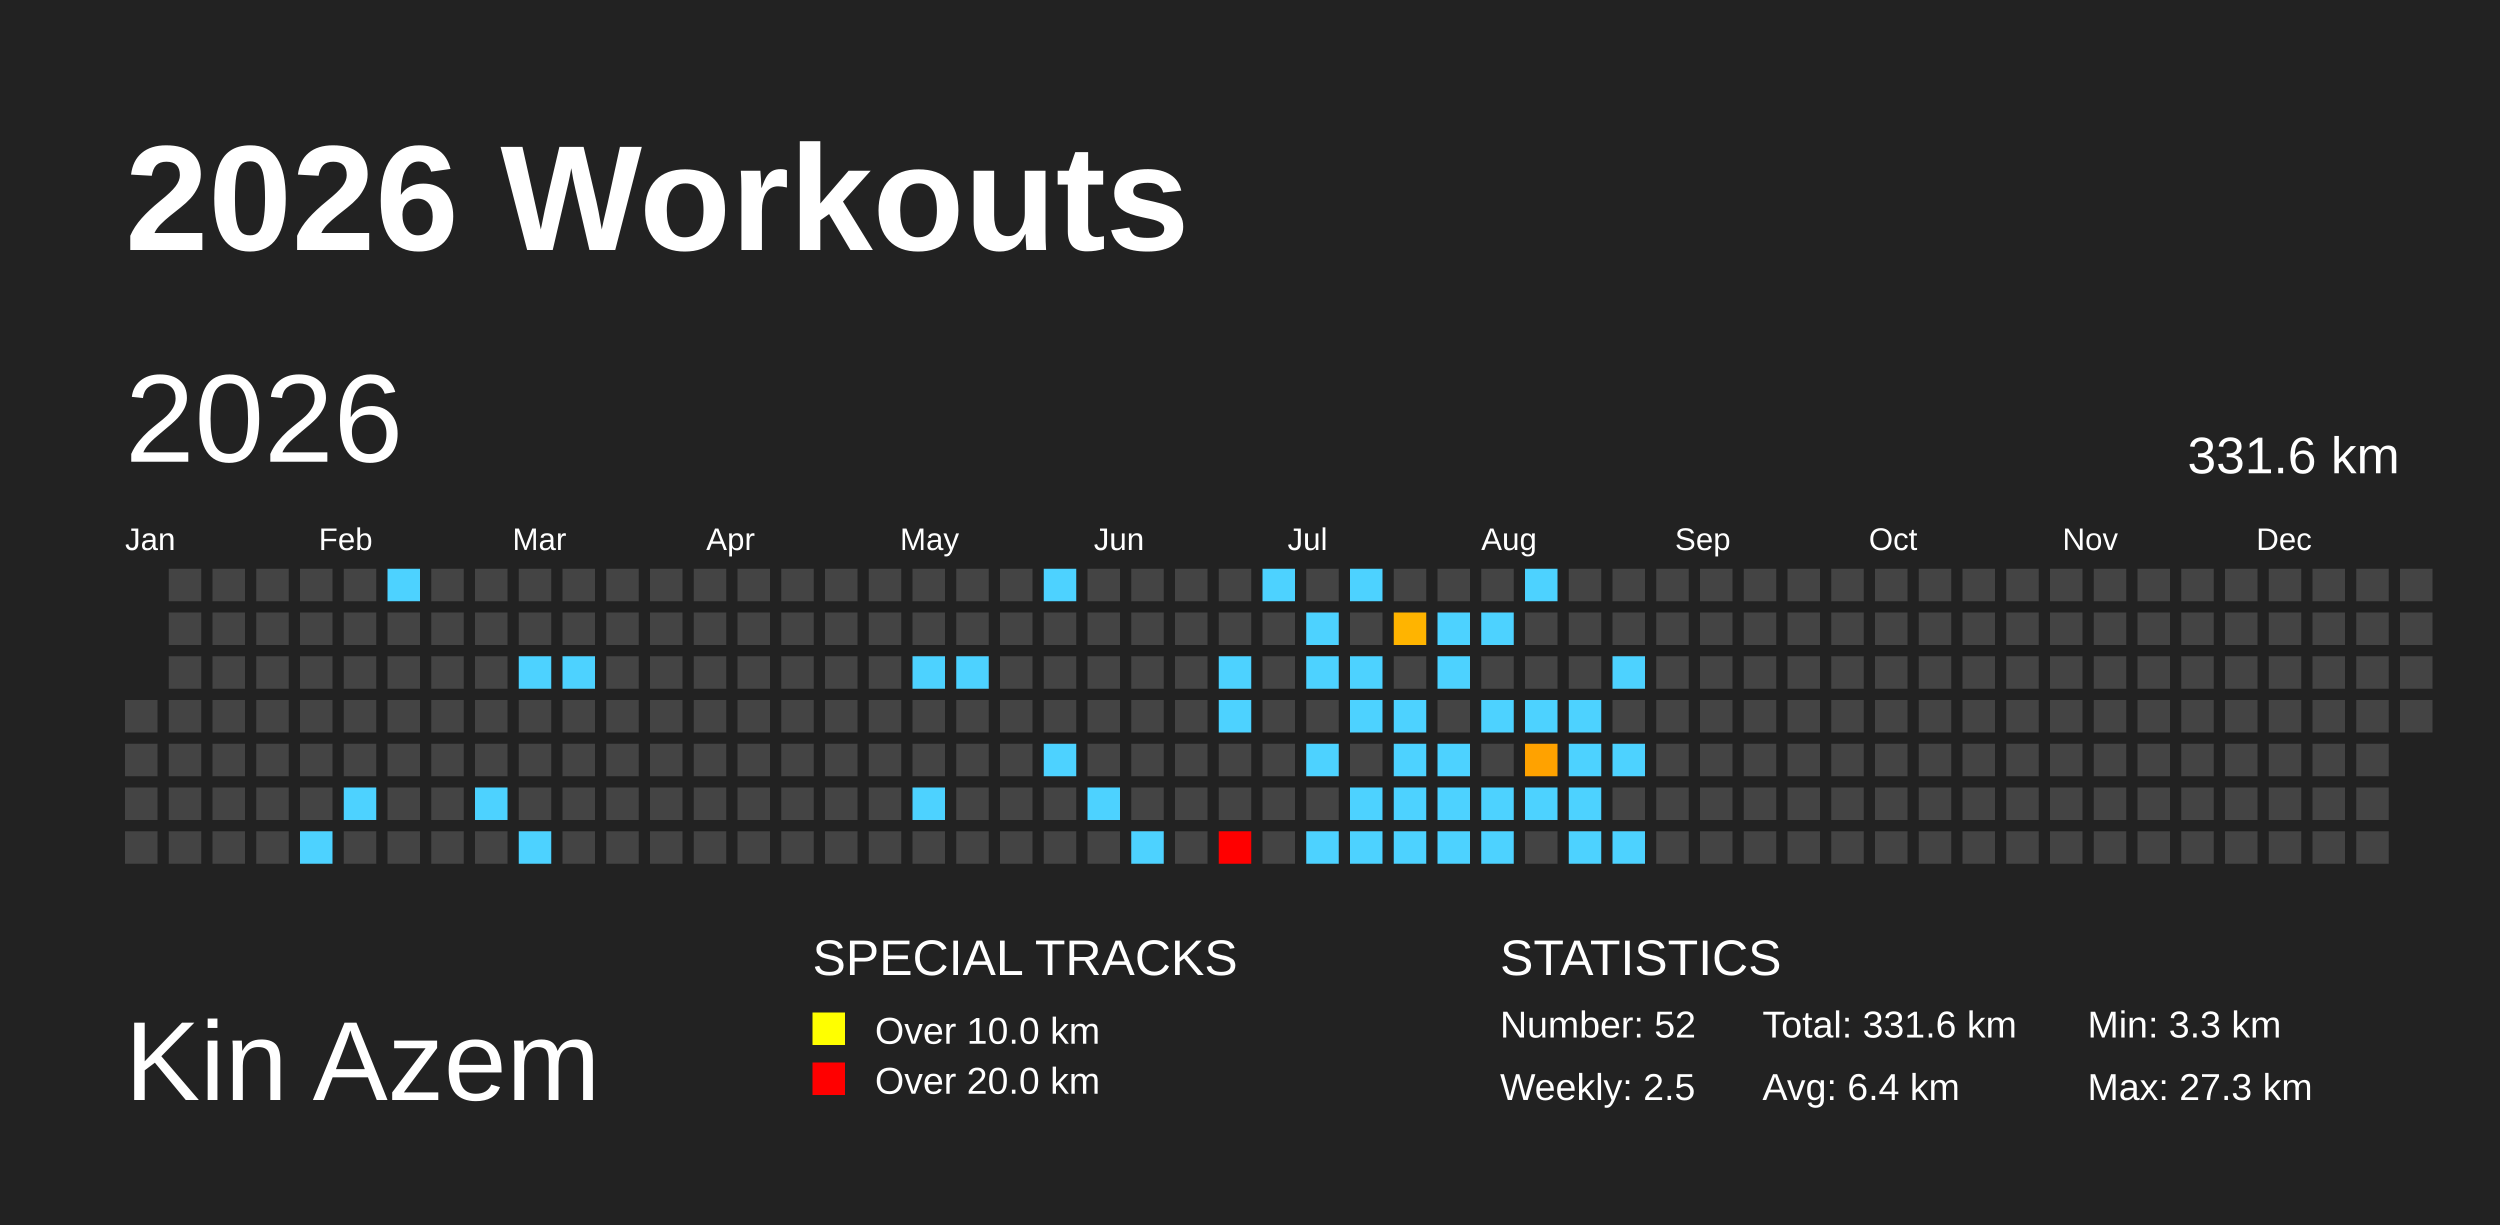
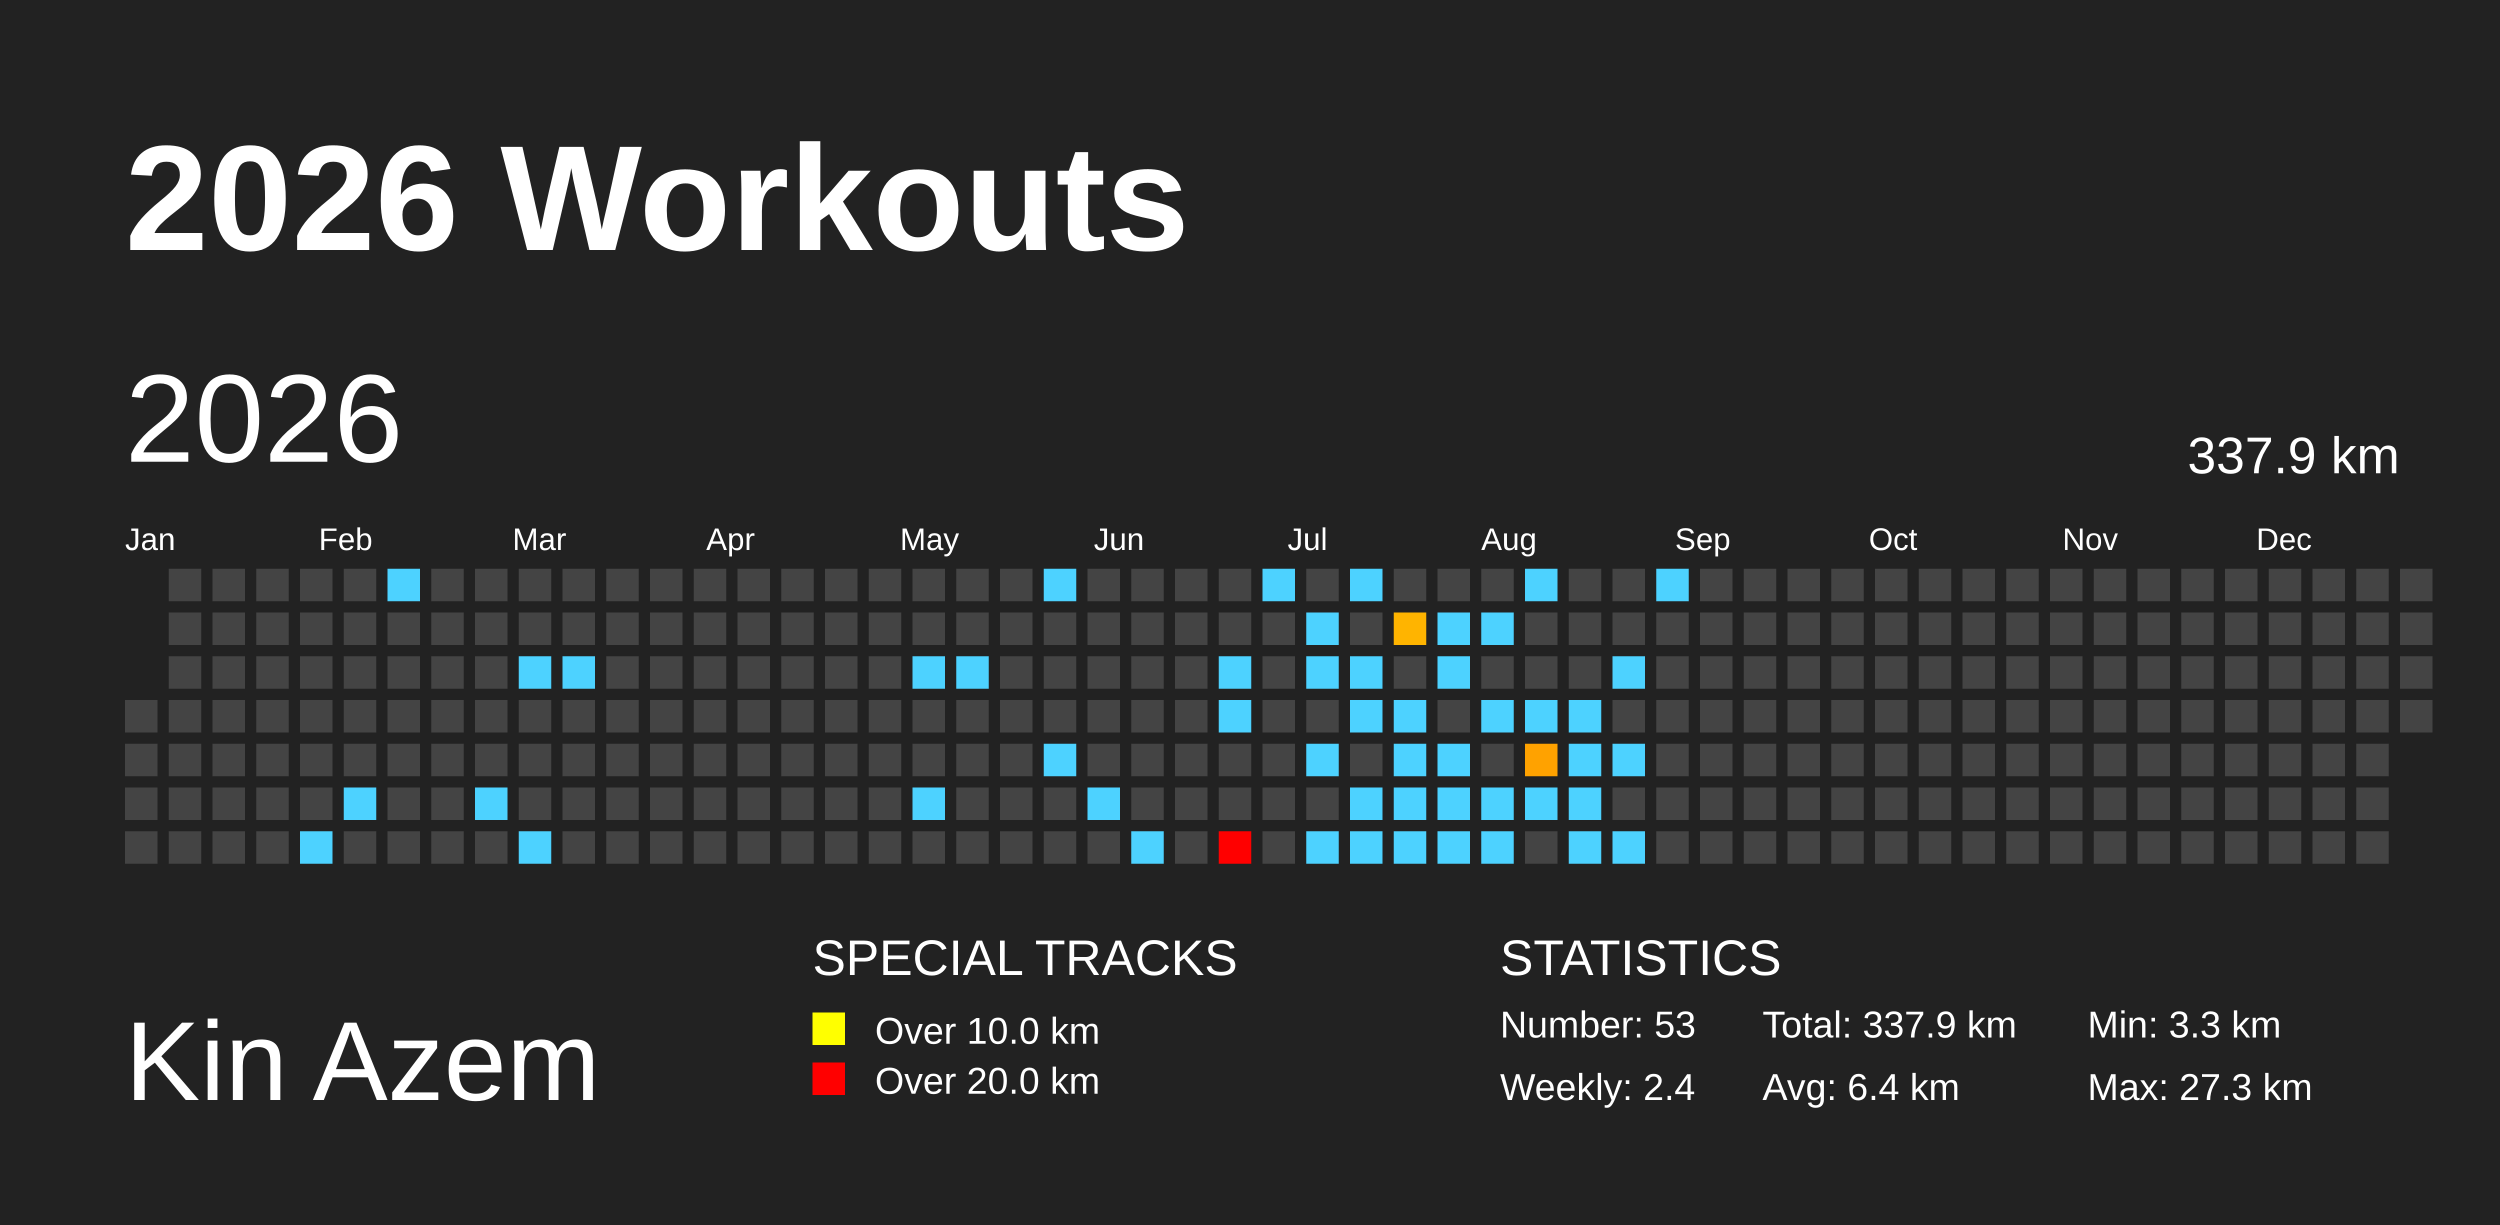
<svg xmlns="http://www.w3.org/2000/svg" baseProfile="full" height="98mm" version="1.1" viewBox="0,0,200,98" width="200mm">
  <defs>
    <pattern height="2" id="indoor-stripe" patternUnits="userSpaceOnUse" width="2">
      <line stroke="white" stroke-opacity="0.45" stroke-width="0.5" x1="0" x2="2" y1="2" y2="0" />
    </pattern>
  </defs>
  <rect fill="#222222" height="98" width="200" x="0" y="0" />
  <text fill="#FFFFFF" style="font-size:12px; font-family:Arial; font-weight:bold;" x="10" y="20">2026 Workouts</text>
  <text fill="#FFFFFF" style="font-size:9px; font-family:Arial" x="10" y="88">Kin Azem</text>
  <text fill="#FFFFFF" style="font-size:4px; font-family:Arial" x="65" y="78">SPECIAL TRACKS</text>
  <rect fill="yellow" height="2.6" width="2.6" x="65" y="81" />
  <text fill="#FFFFFF" style="font-size:3px; font-family:Arial" x="70" y="83.5">Over 10.0 km</text>
  <rect fill="red" height="2.6" width="2.6" x="65" y="85" />
  <text fill="#FFFFFF" style="font-size:3px; font-family:Arial" x="70" y="87.5">Over 20.0 km</text>
  <text fill="#FFFFFF" style="font-size:4px; font-family:Arial" x="120" y="78">STATISTICS</text>
-   <text fill="#FFFFFF" style="font-size:3px; font-family:Arial" x="120" y="83">Number: 52</text>
-   <text fill="#FFFFFF" style="font-size:3px; font-family:Arial" x="120" y="88">Weekly: 2.5</text>
-   <text fill="#FFFFFF" style="font-size:3px; font-family:Arial" x="141" y="83">Total: 331.6 km</text>
+   <text fill="#FFFFFF" style="font-size:3px; font-family:Arial" x="120" y="83">Number: 53</text>
+   <text fill="#FFFFFF" style="font-size:3px; font-family:Arial" x="120" y="88">Weekly: 2.4</text>
+   <text fill="#FFFFFF" style="font-size:3px; font-family:Arial" x="141" y="83">Total: 337.9 km</text>
  <text fill="#FFFFFF" style="font-size:3px; font-family:Arial" x="141" y="88">Avg: 6.4 km</text>
  <text fill="#FFFFFF" style="font-size:3px; font-family:Arial" x="167" y="83">Min: 3.3 km</text>
  <text fill="#FFFFFF" style="font-size:3px; font-family:Arial" x="167" y="88">Max: 27.3 km</text>
  <text dominant-baseline="hanging" fill="#FFFFFF" style="font-size:10.0px; font-family:Arial;" x="10" y="30">2026</text>
-   <text dominant-baseline="hanging" fill="#FFFFFF" style="font-size:4.125px; font-family:Arial;" x="175" y="35">331.6 km</text>
+   <text dominant-baseline="hanging" fill="#FFFFFF" style="font-size:4.125px; font-family:Arial;" x="175" y="35">337.9 km</text>
  <text fill="#FFFFFF" style="font-size:2.5px; font-family:Arial" x="10.0" y="44">Jan</text>
  <text fill="#FFFFFF" style="font-size:2.5px; font-family:Arial" x="25.5" y="44">Feb</text>
  <text fill="#FFFFFF" style="font-size:2.5px; font-family:Arial" x="41.0" y="44">Mar</text>
  <text fill="#FFFFFF" style="font-size:2.5px; font-family:Arial" x="56.5" y="44">Apr</text>
  <text fill="#FFFFFF" style="font-size:2.5px; font-family:Arial" x="72.0" y="44">May</text>
  <text fill="#FFFFFF" style="font-size:2.5px; font-family:Arial" x="87.5" y="44">Jun</text>
  <text fill="#FFFFFF" style="font-size:2.5px; font-family:Arial" x="103.0" y="44">Jul</text>
  <text fill="#FFFFFF" style="font-size:2.5px; font-family:Arial" x="118.5" y="44">Aug</text>
  <text fill="#FFFFFF" style="font-size:2.5px; font-family:Arial" x="134.0" y="44">Sep</text>
  <text fill="#FFFFFF" style="font-size:2.5px; font-family:Arial" x="149.5" y="44">Oct</text>
  <text fill="#FFFFFF" style="font-size:2.5px; font-family:Arial" x="165.0" y="44">Nov</text>
  <text fill="#FFFFFF" style="font-size:2.5px; font-family:Arial" x="180.5" y="44">Dec</text>
  <rect fill="#444444" height="2.6" width="2.6" x="10.0" y="56.0" />
  <rect fill="#444444" height="2.6" width="2.6" x="10.0" y="59.5" />
  <rect fill="#444444" height="2.6" width="2.6" x="10.0" y="63.0" />
  <rect fill="#444444" height="2.6" width="2.6" x="10.0" y="66.5" />
  <rect fill="#444444" height="2.6" width="2.6" x="13.5" y="45.5" />
  <rect fill="#444444" height="2.6" width="2.6" x="13.5" y="49.0" />
  <rect fill="#444444" height="2.6" width="2.6" x="13.5" y="52.5" />
  <rect fill="#444444" height="2.6" width="2.6" x="13.5" y="56.0" />
  <rect fill="#444444" height="2.6" width="2.6" x="13.5" y="59.5" />
  <rect fill="#444444" height="2.6" width="2.6" x="13.5" y="63.0" />
  <rect fill="#444444" height="2.6" width="2.6" x="13.5" y="66.5" />
  <rect fill="#444444" height="2.6" width="2.6" x="17.0" y="45.5" />
  <rect fill="#444444" height="2.6" width="2.6" x="17.0" y="49.0" />
  <rect fill="#444444" height="2.6" width="2.6" x="17.0" y="52.5" />
  <rect fill="#444444" height="2.6" width="2.6" x="17.0" y="56.0" />
  <rect fill="#444444" height="2.6" width="2.6" x="17.0" y="59.5" />
  <rect fill="#444444" height="2.6" width="2.6" x="17.0" y="63.0" />
  <rect fill="#444444" height="2.6" width="2.6" x="17.0" y="66.5" />
  <rect fill="#444444" height="2.6" width="2.6" x="20.5" y="45.5" />
  <rect fill="#444444" height="2.6" width="2.6" x="20.5" y="49.0" />
  <rect fill="#444444" height="2.6" width="2.6" x="20.5" y="52.5" />
  <rect fill="#444444" height="2.6" width="2.6" x="20.5" y="56.0" />
  <rect fill="#444444" height="2.6" width="2.6" x="20.5" y="59.5" />
  <rect fill="#444444" height="2.6" width="2.6" x="20.5" y="63.0" />
  <rect fill="#444444" height="2.6" width="2.6" x="20.5" y="66.5" />
  <rect fill="#444444" height="2.6" width="2.6" x="24.0" y="45.5" />
  <rect fill="#444444" height="2.6" width="2.6" x="24.0" y="49.0" />
  <rect fill="#444444" height="2.6" width="2.6" x="24.0" y="52.5" />
  <rect fill="#444444" height="2.6" width="2.6" x="24.0" y="56.0" />
  <rect fill="#444444" height="2.6" width="2.6" x="24.0" y="59.5" />
  <rect fill="#444444" height="2.6" width="2.6" x="24.0" y="63.0" />
  <rect fill="#4dd2ff" height="2.6" width="2.6" x="24.0" y="66.5" />
  <rect fill="#444444" height="2.6" width="2.6" x="27.5" y="45.5" />
  <rect fill="#444444" height="2.6" width="2.6" x="27.5" y="49.0" />
  <rect fill="#444444" height="2.6" width="2.6" x="27.5" y="52.5" />
  <rect fill="#444444" height="2.6" width="2.6" x="27.5" y="56.0" />
  <rect fill="#444444" height="2.6" width="2.6" x="27.5" y="59.5" />
  <rect fill="#4dd2ff" height="2.6" width="2.6" x="27.5" y="63.0" />
  <rect fill="#444444" height="2.6" width="2.6" x="27.5" y="66.5" />
  <rect fill="#4dd2ff" height="2.6" width="2.6" x="31.0" y="45.5" />
  <rect fill="#444444" height="2.6" width="2.6" x="31.0" y="49.0" />
  <rect fill="#444444" height="2.6" width="2.6" x="31.0" y="52.5" />
  <rect fill="#444444" height="2.6" width="2.6" x="31.0" y="56.0" />
  <rect fill="#444444" height="2.6" width="2.6" x="31.0" y="59.5" />
  <rect fill="#444444" height="2.6" width="2.6" x="31.0" y="63.0" />
  <rect fill="#444444" height="2.6" width="2.6" x="31.0" y="66.5" />
  <rect fill="#444444" height="2.6" width="2.6" x="34.5" y="45.5" />
  <rect fill="#444444" height="2.6" width="2.6" x="34.5" y="49.0" />
  <rect fill="#444444" height="2.6" width="2.6" x="34.5" y="52.5" />
  <rect fill="#444444" height="2.6" width="2.6" x="34.5" y="56.0" />
  <rect fill="#444444" height="2.6" width="2.6" x="34.5" y="59.5" />
  <rect fill="#444444" height="2.6" width="2.6" x="34.5" y="63.0" />
  <rect fill="#444444" height="2.6" width="2.6" x="34.5" y="66.5" />
  <rect fill="#444444" height="2.6" width="2.6" x="38.0" y="45.5" />
  <rect fill="#444444" height="2.6" width="2.6" x="38.0" y="49.0" />
  <rect fill="#444444" height="2.6" width="2.6" x="38.0" y="52.5" />
  <rect fill="#444444" height="2.6" width="2.6" x="38.0" y="56.0" />
  <rect fill="#444444" height="2.6" width="2.6" x="38.0" y="59.5" />
  <rect fill="#4dd2ff" height="2.6" width="2.6" x="38.0" y="63.0" />
  <rect fill="#444444" height="2.6" width="2.6" x="38.0" y="66.5" />
  <rect fill="#444444" height="2.6" width="2.6" x="41.5" y="45.5" />
  <rect fill="#444444" height="2.6" width="2.6" x="41.5" y="49.0" />
  <rect fill="#4dd2ff" height="2.6" width="2.6" x="41.5" y="52.5" />
  <rect fill="#444444" height="2.6" width="2.6" x="41.5" y="56.0" />
  <rect fill="#444444" height="2.6" width="2.6" x="41.5" y="59.5" />
  <rect fill="#444444" height="2.6" width="2.6" x="41.5" y="63.0" />
  <rect fill="#4dd2ff" height="2.6" width="2.6" x="41.5" y="66.5" />
  <rect fill="#444444" height="2.6" width="2.6" x="45.0" y="45.5" />
  <rect fill="#444444" height="2.6" width="2.6" x="45.0" y="49.0" />
  <rect fill="#4dd2ff" height="2.6" width="2.6" x="45.0" y="52.5" />
  <rect fill="#444444" height="2.6" width="2.6" x="45.0" y="56.0" />
  <rect fill="#444444" height="2.6" width="2.6" x="45.0" y="59.5" />
  <rect fill="#444444" height="2.6" width="2.6" x="45.0" y="63.0" />
  <rect fill="#444444" height="2.6" width="2.6" x="45.0" y="66.5" />
  <rect fill="#444444" height="2.6" width="2.6" x="48.5" y="45.5" />
  <rect fill="#444444" height="2.6" width="2.6" x="48.5" y="49.0" />
  <rect fill="#444444" height="2.6" width="2.6" x="48.5" y="52.5" />
  <rect fill="#444444" height="2.6" width="2.6" x="48.5" y="56.0" />
  <rect fill="#444444" height="2.6" width="2.6" x="48.5" y="59.5" />
  <rect fill="#444444" height="2.6" width="2.6" x="48.5" y="63.0" />
  <rect fill="#444444" height="2.6" width="2.6" x="48.5" y="66.5" />
  <rect fill="#444444" height="2.6" width="2.6" x="52.0" y="45.5" />
  <rect fill="#444444" height="2.6" width="2.6" x="52.0" y="49.0" />
  <rect fill="#444444" height="2.6" width="2.6" x="52.0" y="52.5" />
  <rect fill="#444444" height="2.6" width="2.6" x="52.0" y="56.0" />
  <rect fill="#444444" height="2.6" width="2.6" x="52.0" y="59.5" />
  <rect fill="#444444" height="2.6" width="2.6" x="52.0" y="63.0" />
  <rect fill="#444444" height="2.6" width="2.6" x="52.0" y="66.5" />
  <rect fill="#444444" height="2.6" width="2.6" x="55.5" y="45.5" />
  <rect fill="#444444" height="2.6" width="2.6" x="55.5" y="49.0" />
  <rect fill="#444444" height="2.6" width="2.6" x="55.5" y="52.5" />
  <rect fill="#444444" height="2.6" width="2.6" x="55.5" y="56.0" />
  <rect fill="#444444" height="2.6" width="2.6" x="55.5" y="59.5" />
  <rect fill="#444444" height="2.6" width="2.6" x="55.5" y="63.0" />
  <rect fill="#444444" height="2.6" width="2.6" x="55.5" y="66.5" />
  <rect fill="#444444" height="2.6" width="2.6" x="59.0" y="45.5" />
  <rect fill="#444444" height="2.6" width="2.6" x="59.0" y="49.0" />
  <rect fill="#444444" height="2.6" width="2.6" x="59.0" y="52.5" />
  <rect fill="#444444" height="2.6" width="2.6" x="59.0" y="56.0" />
  <rect fill="#444444" height="2.6" width="2.6" x="59.0" y="59.5" />
  <rect fill="#444444" height="2.6" width="2.6" x="59.0" y="63.0" />
  <rect fill="#444444" height="2.6" width="2.6" x="59.0" y="66.5" />
  <rect fill="#444444" height="2.6" width="2.6" x="62.5" y="45.5" />
  <rect fill="#444444" height="2.6" width="2.6" x="62.5" y="49.0" />
  <rect fill="#444444" height="2.6" width="2.6" x="62.5" y="52.5" />
  <rect fill="#444444" height="2.6" width="2.6" x="62.5" y="56.0" />
  <rect fill="#444444" height="2.6" width="2.6" x="62.5" y="59.5" />
  <rect fill="#444444" height="2.6" width="2.6" x="62.5" y="63.0" />
  <rect fill="#444444" height="2.6" width="2.6" x="62.5" y="66.5" />
  <rect fill="#444444" height="2.6" width="2.6" x="66.0" y="45.5" />
  <rect fill="#444444" height="2.6" width="2.6" x="66.0" y="49.0" />
  <rect fill="#444444" height="2.6" width="2.6" x="66.0" y="52.5" />
  <rect fill="#444444" height="2.6" width="2.6" x="66.0" y="56.0" />
  <rect fill="#444444" height="2.6" width="2.6" x="66.0" y="59.5" />
  <rect fill="#444444" height="2.6" width="2.6" x="66.0" y="63.0" />
  <rect fill="#444444" height="2.6" width="2.6" x="66.0" y="66.5" />
  <rect fill="#444444" height="2.6" width="2.6" x="69.5" y="45.5" />
  <rect fill="#444444" height="2.6" width="2.6" x="69.5" y="49.0" />
  <rect fill="#444444" height="2.6" width="2.6" x="69.5" y="52.5" />
  <rect fill="#444444" height="2.6" width="2.6" x="69.5" y="56.0" />
  <rect fill="#444444" height="2.6" width="2.6" x="69.5" y="59.5" />
  <rect fill="#444444" height="2.6" width="2.6" x="69.5" y="63.0" />
  <rect fill="#444444" height="2.6" width="2.6" x="69.5" y="66.5" />
  <rect fill="#444444" height="2.6" width="2.6" x="73.0" y="45.5" />
  <rect fill="#444444" height="2.6" width="2.6" x="73.0" y="49.0" />
  <rect fill="#4dd2ff" height="2.6" width="2.6" x="73.0" y="52.5" />
  <rect fill="#444444" height="2.6" width="2.6" x="73.0" y="56.0" />
  <rect fill="#444444" height="2.6" width="2.6" x="73.0" y="59.5" />
  <rect fill="#4dd2ff" height="2.6" width="2.6" x="73.0" y="63.0" />
  <rect fill="#444444" height="2.6" width="2.6" x="73.0" y="66.5" />
  <rect fill="#444444" height="2.6" width="2.6" x="76.5" y="45.5" />
  <rect fill="#444444" height="2.6" width="2.6" x="76.5" y="49.0" />
  <rect fill="#4dd2ff" height="2.6" width="2.6" x="76.5" y="52.5" />
  <rect fill="#444444" height="2.6" width="2.6" x="76.5" y="56.0" />
  <rect fill="#444444" height="2.6" width="2.6" x="76.5" y="59.5" />
  <rect fill="#444444" height="2.6" width="2.6" x="76.5" y="63.0" />
  <rect fill="#444444" height="2.6" width="2.6" x="76.5" y="66.5" />
  <rect fill="#444444" height="2.6" width="2.6" x="80.0" y="45.5" />
  <rect fill="#444444" height="2.6" width="2.6" x="80.0" y="49.0" />
  <rect fill="#444444" height="2.6" width="2.6" x="80.0" y="52.5" />
  <rect fill="#444444" height="2.6" width="2.6" x="80.0" y="56.0" />
  <rect fill="#444444" height="2.6" width="2.6" x="80.0" y="59.5" />
  <rect fill="#444444" height="2.6" width="2.6" x="80.0" y="63.0" />
  <rect fill="#444444" height="2.6" width="2.6" x="80.0" y="66.5" />
  <rect fill="#4dd2ff" height="2.6" width="2.6" x="83.5" y="45.5" />
  <rect fill="#444444" height="2.6" width="2.6" x="83.5" y="49.0" />
  <rect fill="#444444" height="2.6" width="2.6" x="83.5" y="52.5" />
  <rect fill="#444444" height="2.6" width="2.6" x="83.5" y="56.0" />
  <rect fill="#4dd2ff" height="2.6" width="2.6" x="83.5" y="59.5" />
  <rect fill="#444444" height="2.6" width="2.6" x="83.5" y="63.0" />
  <rect fill="#444444" height="2.6" width="2.6" x="83.5" y="66.5" />
  <rect fill="#444444" height="2.6" width="2.6" x="87.0" y="45.5" />
  <rect fill="#444444" height="2.6" width="2.6" x="87.0" y="49.0" />
  <rect fill="#444444" height="2.6" width="2.6" x="87.0" y="52.5" />
  <rect fill="#444444" height="2.6" width="2.6" x="87.0" y="56.0" />
  <rect fill="#444444" height="2.6" width="2.6" x="87.0" y="59.5" />
  <rect fill="#4dd2ff" height="2.6" width="2.6" x="87.0" y="63.0" />
  <rect fill="#444444" height="2.6" width="2.6" x="87.0" y="66.5" />
  <rect fill="#444444" height="2.6" width="2.6" x="90.5" y="45.5" />
  <rect fill="#444444" height="2.6" width="2.6" x="90.5" y="49.0" />
  <rect fill="#444444" height="2.6" width="2.6" x="90.5" y="52.5" />
  <rect fill="#444444" height="2.6" width="2.6" x="90.5" y="56.0" />
  <rect fill="#444444" height="2.6" width="2.6" x="90.5" y="59.5" />
  <rect fill="#444444" height="2.6" width="2.6" x="90.5" y="63.0" />
  <rect fill="#4dd2ff" height="2.6" width="2.6" x="90.5" y="66.5" />
  <rect fill="#444444" height="2.6" width="2.6" x="94.0" y="45.5" />
  <rect fill="#444444" height="2.6" width="2.6" x="94.0" y="49.0" />
  <rect fill="#444444" height="2.6" width="2.6" x="94.0" y="52.5" />
  <rect fill="#444444" height="2.6" width="2.6" x="94.0" y="56.0" />
  <rect fill="#444444" height="2.6" width="2.6" x="94.0" y="59.5" />
  <rect fill="#444444" height="2.6" width="2.6" x="94.0" y="63.0" />
  <rect fill="#444444" height="2.6" width="2.6" x="94.0" y="66.5" />
  <rect fill="#444444" height="2.6" width="2.6" x="97.5" y="45.5" />
  <rect fill="#444444" height="2.6" width="2.6" x="97.5" y="49.0" />
  <rect fill="#4dd2ff" height="2.6" width="2.6" x="97.5" y="52.5" />
  <rect fill="#4dd2ff" height="2.6" width="2.6" x="97.5" y="56.0" />
  <rect fill="#444444" height="2.6" width="2.6" x="97.5" y="59.5" />
  <rect fill="#444444" height="2.6" width="2.6" x="97.5" y="63.0" />
  <rect fill="red" height="2.6" width="2.6" x="97.5" y="66.5" />
  <rect fill="#4dd2ff" height="2.6" width="2.6" x="101.0" y="45.5" />
  <rect fill="#444444" height="2.6" width="2.6" x="101.0" y="49.0" />
  <rect fill="#444444" height="2.6" width="2.6" x="101.0" y="52.5" />
  <rect fill="#444444" height="2.6" width="2.6" x="101.0" y="56.0" />
  <rect fill="#444444" height="2.6" width="2.6" x="101.0" y="59.5" />
  <rect fill="#444444" height="2.6" width="2.6" x="101.0" y="63.0" />
  <rect fill="#444444" height="2.6" width="2.6" x="101.0" y="66.5" />
  <rect fill="#444444" height="2.6" width="2.6" x="104.5" y="45.5" />
  <rect fill="#4dd2ff" height="2.6" width="2.6" x="104.5" y="49.0" />
  <rect fill="#4dd2ff" height="2.6" width="2.6" x="104.5" y="52.5" />
  <rect fill="#444444" height="2.6" width="2.6" x="104.5" y="56.0" />
  <rect fill="#4dd2ff" height="2.6" width="2.6" x="104.5" y="59.5" />
  <rect fill="#444444" height="2.6" width="2.6" x="104.5" y="63.0" />
  <rect fill="#4dd2ff" height="2.6" width="2.6" x="104.5" y="66.5" />
  <rect fill="#4dd2ff" height="2.6" width="2.6" x="108.0" y="45.5" />
  <rect fill="#444444" height="2.6" width="2.6" x="108.0" y="49.0" />
  <rect fill="#4dd2ff" height="2.6" width="2.6" x="108.0" y="52.5" />
  <rect fill="#4dd2ff" height="2.6" width="2.6" x="108.0" y="56.0" />
  <rect fill="#444444" height="2.6" width="2.6" x="108.0" y="59.5" />
  <rect fill="#4dd2ff" height="2.6" width="2.6" x="108.0" y="63.0" />
  <rect fill="#4dd2ff" height="2.6" width="2.6" x="108.0" y="66.5" />
  <rect fill="#444444" height="2.6" width="2.6" x="111.5" y="45.5" />
  <rect fill="#ffb400" height="2.6" width="2.6" x="111.5" y="49.0" />
  <rect fill="#444444" height="2.6" width="2.6" x="111.5" y="52.5" />
  <rect fill="#4dd2ff" height="2.6" width="2.6" x="111.5" y="56.0" />
  <rect fill="#4dd2ff" height="2.6" width="2.6" x="111.5" y="59.5" />
  <rect fill="#4dd2ff" height="2.6" width="2.6" x="111.5" y="63.0" />
  <rect fill="#4dd2ff" height="2.6" width="2.6" x="111.5" y="66.5" />
  <rect fill="#444444" height="2.6" width="2.6" x="115.0" y="45.5" />
  <rect fill="#4dd2ff" height="2.6" width="2.6" x="115.0" y="49.0" />
  <rect fill="#4dd2ff" height="2.6" width="2.6" x="115.0" y="52.5" />
  <rect fill="#444444" height="2.6" width="2.6" x="115.0" y="56.0" />
  <rect fill="#4dd2ff" height="2.6" width="2.6" x="115.0" y="59.5" />
  <rect fill="#4dd2ff" height="2.6" width="2.6" x="115.0" y="63.0" />
  <rect fill="#4dd2ff" height="2.6" width="2.6" x="115.0" y="66.5" />
  <rect fill="#444444" height="2.6" width="2.6" x="118.5" y="45.5" />
  <rect fill="#4dd2ff" height="2.6" width="2.6" x="118.5" y="49.0" />
  <rect fill="#444444" height="2.6" width="2.6" x="118.5" y="52.5" />
  <rect fill="#4dd2ff" height="2.6" width="2.6" x="118.5" y="56.0" />
  <rect fill="#444444" height="2.6" width="2.6" x="118.5" y="59.5" />
  <rect fill="#4dd2ff" height="2.6" width="2.6" x="118.5" y="63.0" />
  <rect fill="#4dd2ff" height="2.6" width="2.6" x="118.5" y="66.5" />
  <rect fill="#4dd2ff" height="2.6" width="2.6" x="122.0" y="45.5" />
  <rect fill="#444444" height="2.6" width="2.6" x="122.0" y="49.0" />
  <rect fill="#444444" height="2.6" width="2.6" x="122.0" y="52.5" />
  <rect fill="#4dd2ff" height="2.6" width="2.6" x="122.0" y="56.0" />
  <rect fill="#ffa200" height="2.6" width="2.6" x="122.0" y="59.5" />
  <rect fill="#4dd2ff" height="2.6" width="2.6" x="122.0" y="63.0" />
  <rect fill="#444444" height="2.6" width="2.6" x="122.0" y="66.5" />
  <rect fill="#444444" height="2.6" width="2.6" x="125.5" y="45.5" />
  <rect fill="#444444" height="2.6" width="2.6" x="125.5" y="49.0" />
  <rect fill="#444444" height="2.6" width="2.6" x="125.5" y="52.5" />
  <rect fill="#4dd2ff" height="2.6" width="2.6" x="125.5" y="56.0" />
  <rect fill="#4dd2ff" height="2.6" width="2.6" x="125.5" y="59.5" />
  <rect fill="#4dd2ff" height="2.6" width="2.6" x="125.5" y="63.0" />
  <rect fill="#4dd2ff" height="2.6" width="2.6" x="125.5" y="66.5" />
  <rect fill="#444444" height="2.6" width="2.6" x="129.0" y="45.5" />
  <rect fill="#444444" height="2.6" width="2.6" x="129.0" y="49.0" />
  <rect fill="#4dd2ff" height="2.6" width="2.6" x="129.0" y="52.5" />
  <rect fill="#444444" height="2.6" width="2.6" x="129.0" y="56.0" />
  <rect fill="#4dd2ff" height="2.6" width="2.6" x="129.0" y="59.5" />
  <rect fill="#444444" height="2.6" width="2.6" x="129.0" y="63.0" />
  <rect fill="#4dd2ff" height="2.6" width="2.6" x="129.0" y="66.5" />
-   <rect fill="#444444" height="2.6" width="2.6" x="132.5" y="45.5" />
+   <rect fill="#4dd2ff" height="2.6" width="2.6" x="132.5" y="45.5" />
  <rect fill="#444444" height="2.6" width="2.6" x="132.5" y="49.0" />
  <rect fill="#444444" height="2.6" width="2.6" x="132.5" y="52.5" />
  <rect fill="#444444" height="2.6" width="2.6" x="132.5" y="56.0" />
  <rect fill="#444444" height="2.6" width="2.6" x="132.5" y="59.5" />
  <rect fill="#444444" height="2.6" width="2.6" x="132.5" y="63.0" />
  <rect fill="#444444" height="2.6" width="2.6" x="132.5" y="66.5" />
  <rect fill="#444444" height="2.6" width="2.6" x="136.0" y="45.5" />
  <rect fill="#444444" height="2.6" width="2.6" x="136.0" y="49.0" />
  <rect fill="#444444" height="2.6" width="2.6" x="136.0" y="52.5" />
  <rect fill="#444444" height="2.6" width="2.6" x="136.0" y="56.0" />
  <rect fill="#444444" height="2.6" width="2.6" x="136.0" y="59.5" />
  <rect fill="#444444" height="2.6" width="2.6" x="136.0" y="63.0" />
  <rect fill="#444444" height="2.6" width="2.6" x="136.0" y="66.5" />
  <rect fill="#444444" height="2.6" width="2.6" x="139.5" y="45.5" />
  <rect fill="#444444" height="2.6" width="2.6" x="139.5" y="49.0" />
  <rect fill="#444444" height="2.6" width="2.6" x="139.5" y="52.5" />
  <rect fill="#444444" height="2.6" width="2.6" x="139.5" y="56.0" />
  <rect fill="#444444" height="2.6" width="2.6" x="139.5" y="59.5" />
  <rect fill="#444444" height="2.6" width="2.6" x="139.5" y="63.0" />
  <rect fill="#444444" height="2.6" width="2.6" x="139.5" y="66.5" />
  <rect fill="#444444" height="2.6" width="2.6" x="143.0" y="45.5" />
  <rect fill="#444444" height="2.6" width="2.6" x="143.0" y="49.0" />
  <rect fill="#444444" height="2.6" width="2.6" x="143.0" y="52.5" />
  <rect fill="#444444" height="2.6" width="2.6" x="143.0" y="56.0" />
  <rect fill="#444444" height="2.6" width="2.6" x="143.0" y="59.5" />
  <rect fill="#444444" height="2.6" width="2.6" x="143.0" y="63.0" />
  <rect fill="#444444" height="2.6" width="2.6" x="143.0" y="66.5" />
  <rect fill="#444444" height="2.6" width="2.6" x="146.5" y="45.5" />
  <rect fill="#444444" height="2.6" width="2.6" x="146.5" y="49.0" />
  <rect fill="#444444" height="2.6" width="2.6" x="146.5" y="52.5" />
  <rect fill="#444444" height="2.6" width="2.6" x="146.5" y="56.0" />
  <rect fill="#444444" height="2.6" width="2.6" x="146.5" y="59.5" />
  <rect fill="#444444" height="2.6" width="2.6" x="146.5" y="63.0" />
  <rect fill="#444444" height="2.6" width="2.6" x="146.5" y="66.5" />
  <rect fill="#444444" height="2.6" width="2.6" x="150.0" y="45.5" />
  <rect fill="#444444" height="2.6" width="2.6" x="150.0" y="49.0" />
  <rect fill="#444444" height="2.6" width="2.6" x="150.0" y="52.5" />
  <rect fill="#444444" height="2.6" width="2.6" x="150.0" y="56.0" />
  <rect fill="#444444" height="2.6" width="2.6" x="150.0" y="59.5" />
  <rect fill="#444444" height="2.6" width="2.6" x="150.0" y="63.0" />
  <rect fill="#444444" height="2.6" width="2.6" x="150.0" y="66.5" />
  <rect fill="#444444" height="2.6" width="2.6" x="153.5" y="45.5" />
  <rect fill="#444444" height="2.6" width="2.6" x="153.5" y="49.0" />
  <rect fill="#444444" height="2.6" width="2.6" x="153.5" y="52.5" />
  <rect fill="#444444" height="2.6" width="2.6" x="153.5" y="56.0" />
  <rect fill="#444444" height="2.6" width="2.6" x="153.5" y="59.5" />
  <rect fill="#444444" height="2.6" width="2.6" x="153.5" y="63.0" />
  <rect fill="#444444" height="2.6" width="2.6" x="153.5" y="66.5" />
  <rect fill="#444444" height="2.6" width="2.6" x="157.0" y="45.5" />
  <rect fill="#444444" height="2.6" width="2.6" x="157.0" y="49.0" />
  <rect fill="#444444" height="2.6" width="2.6" x="157.0" y="52.5" />
  <rect fill="#444444" height="2.6" width="2.6" x="157.0" y="56.0" />
  <rect fill="#444444" height="2.6" width="2.6" x="157.0" y="59.5" />
  <rect fill="#444444" height="2.6" width="2.6" x="157.0" y="63.0" />
  <rect fill="#444444" height="2.6" width="2.6" x="157.0" y="66.5" />
  <rect fill="#444444" height="2.6" width="2.6" x="160.5" y="45.5" />
  <rect fill="#444444" height="2.6" width="2.6" x="160.5" y="49.0" />
  <rect fill="#444444" height="2.6" width="2.6" x="160.5" y="52.5" />
  <rect fill="#444444" height="2.6" width="2.6" x="160.5" y="56.0" />
  <rect fill="#444444" height="2.6" width="2.6" x="160.5" y="59.5" />
  <rect fill="#444444" height="2.6" width="2.6" x="160.5" y="63.0" />
  <rect fill="#444444" height="2.6" width="2.6" x="160.5" y="66.5" />
  <rect fill="#444444" height="2.6" width="2.6" x="164.0" y="45.5" />
  <rect fill="#444444" height="2.6" width="2.6" x="164.0" y="49.0" />
  <rect fill="#444444" height="2.6" width="2.6" x="164.0" y="52.5" />
  <rect fill="#444444" height="2.6" width="2.6" x="164.0" y="56.0" />
  <rect fill="#444444" height="2.6" width="2.6" x="164.0" y="59.5" />
  <rect fill="#444444" height="2.6" width="2.6" x="164.0" y="63.0" />
  <rect fill="#444444" height="2.6" width="2.6" x="164.0" y="66.5" />
  <rect fill="#444444" height="2.6" width="2.6" x="167.5" y="45.5" />
  <rect fill="#444444" height="2.6" width="2.6" x="167.5" y="49.0" />
  <rect fill="#444444" height="2.6" width="2.6" x="167.5" y="52.5" />
  <rect fill="#444444" height="2.6" width="2.6" x="167.5" y="56.0" />
  <rect fill="#444444" height="2.6" width="2.6" x="167.5" y="59.5" />
  <rect fill="#444444" height="2.6" width="2.6" x="167.5" y="63.0" />
  <rect fill="#444444" height="2.6" width="2.6" x="167.5" y="66.5" />
  <rect fill="#444444" height="2.6" width="2.6" x="171.0" y="45.5" />
  <rect fill="#444444" height="2.6" width="2.6" x="171.0" y="49.0" />
  <rect fill="#444444" height="2.6" width="2.6" x="171.0" y="52.5" />
  <rect fill="#444444" height="2.6" width="2.6" x="171.0" y="56.0" />
  <rect fill="#444444" height="2.6" width="2.6" x="171.0" y="59.5" />
  <rect fill="#444444" height="2.6" width="2.6" x="171.0" y="63.0" />
  <rect fill="#444444" height="2.6" width="2.6" x="171.0" y="66.5" />
  <rect fill="#444444" height="2.6" width="2.6" x="174.5" y="45.5" />
  <rect fill="#444444" height="2.6" width="2.6" x="174.5" y="49.0" />
  <rect fill="#444444" height="2.6" width="2.6" x="174.5" y="52.5" />
  <rect fill="#444444" height="2.6" width="2.6" x="174.5" y="56.0" />
  <rect fill="#444444" height="2.6" width="2.6" x="174.5" y="59.5" />
  <rect fill="#444444" height="2.6" width="2.6" x="174.5" y="63.0" />
  <rect fill="#444444" height="2.6" width="2.6" x="174.5" y="66.5" />
  <rect fill="#444444" height="2.6" width="2.6" x="178.0" y="45.5" />
  <rect fill="#444444" height="2.6" width="2.6" x="178.0" y="49.0" />
  <rect fill="#444444" height="2.6" width="2.6" x="178.0" y="52.5" />
  <rect fill="#444444" height="2.6" width="2.6" x="178.0" y="56.0" />
  <rect fill="#444444" height="2.6" width="2.6" x="178.0" y="59.5" />
  <rect fill="#444444" height="2.6" width="2.6" x="178.0" y="63.0" />
  <rect fill="#444444" height="2.6" width="2.6" x="178.0" y="66.5" />
  <rect fill="#444444" height="2.6" width="2.6" x="181.5" y="45.5" />
  <rect fill="#444444" height="2.6" width="2.6" x="181.5" y="49.0" />
  <rect fill="#444444" height="2.6" width="2.6" x="181.5" y="52.5" />
  <rect fill="#444444" height="2.6" width="2.6" x="181.5" y="56.0" />
  <rect fill="#444444" height="2.6" width="2.6" x="181.5" y="59.5" />
  <rect fill="#444444" height="2.6" width="2.6" x="181.5" y="63.0" />
  <rect fill="#444444" height="2.6" width="2.6" x="181.5" y="66.5" />
  <rect fill="#444444" height="2.6" width="2.6" x="185.0" y="45.5" />
  <rect fill="#444444" height="2.6" width="2.6" x="185.0" y="49.0" />
  <rect fill="#444444" height="2.6" width="2.6" x="185.0" y="52.5" />
  <rect fill="#444444" height="2.6" width="2.6" x="185.0" y="56.0" />
  <rect fill="#444444" height="2.6" width="2.6" x="185.0" y="59.5" />
  <rect fill="#444444" height="2.6" width="2.6" x="185.0" y="63.0" />
  <rect fill="#444444" height="2.6" width="2.6" x="185.0" y="66.5" />
  <rect fill="#444444" height="2.6" width="2.6" x="188.5" y="45.5" />
  <rect fill="#444444" height="2.6" width="2.6" x="188.5" y="49.0" />
  <rect fill="#444444" height="2.6" width="2.6" x="188.5" y="52.5" />
  <rect fill="#444444" height="2.6" width="2.6" x="188.5" y="56.0" />
  <rect fill="#444444" height="2.6" width="2.6" x="188.5" y="59.5" />
  <rect fill="#444444" height="2.6" width="2.6" x="188.5" y="63.0" />
  <rect fill="#444444" height="2.6" width="2.6" x="188.5" y="66.5" />
  <rect fill="#444444" height="2.6" width="2.6" x="192.0" y="45.5" />
  <rect fill="#444444" height="2.6" width="2.6" x="192.0" y="49.0" />
  <rect fill="#444444" height="2.6" width="2.6" x="192.0" y="52.5" />
  <rect fill="#444444" height="2.6" width="2.6" x="192.0" y="56.0" />
</svg>
